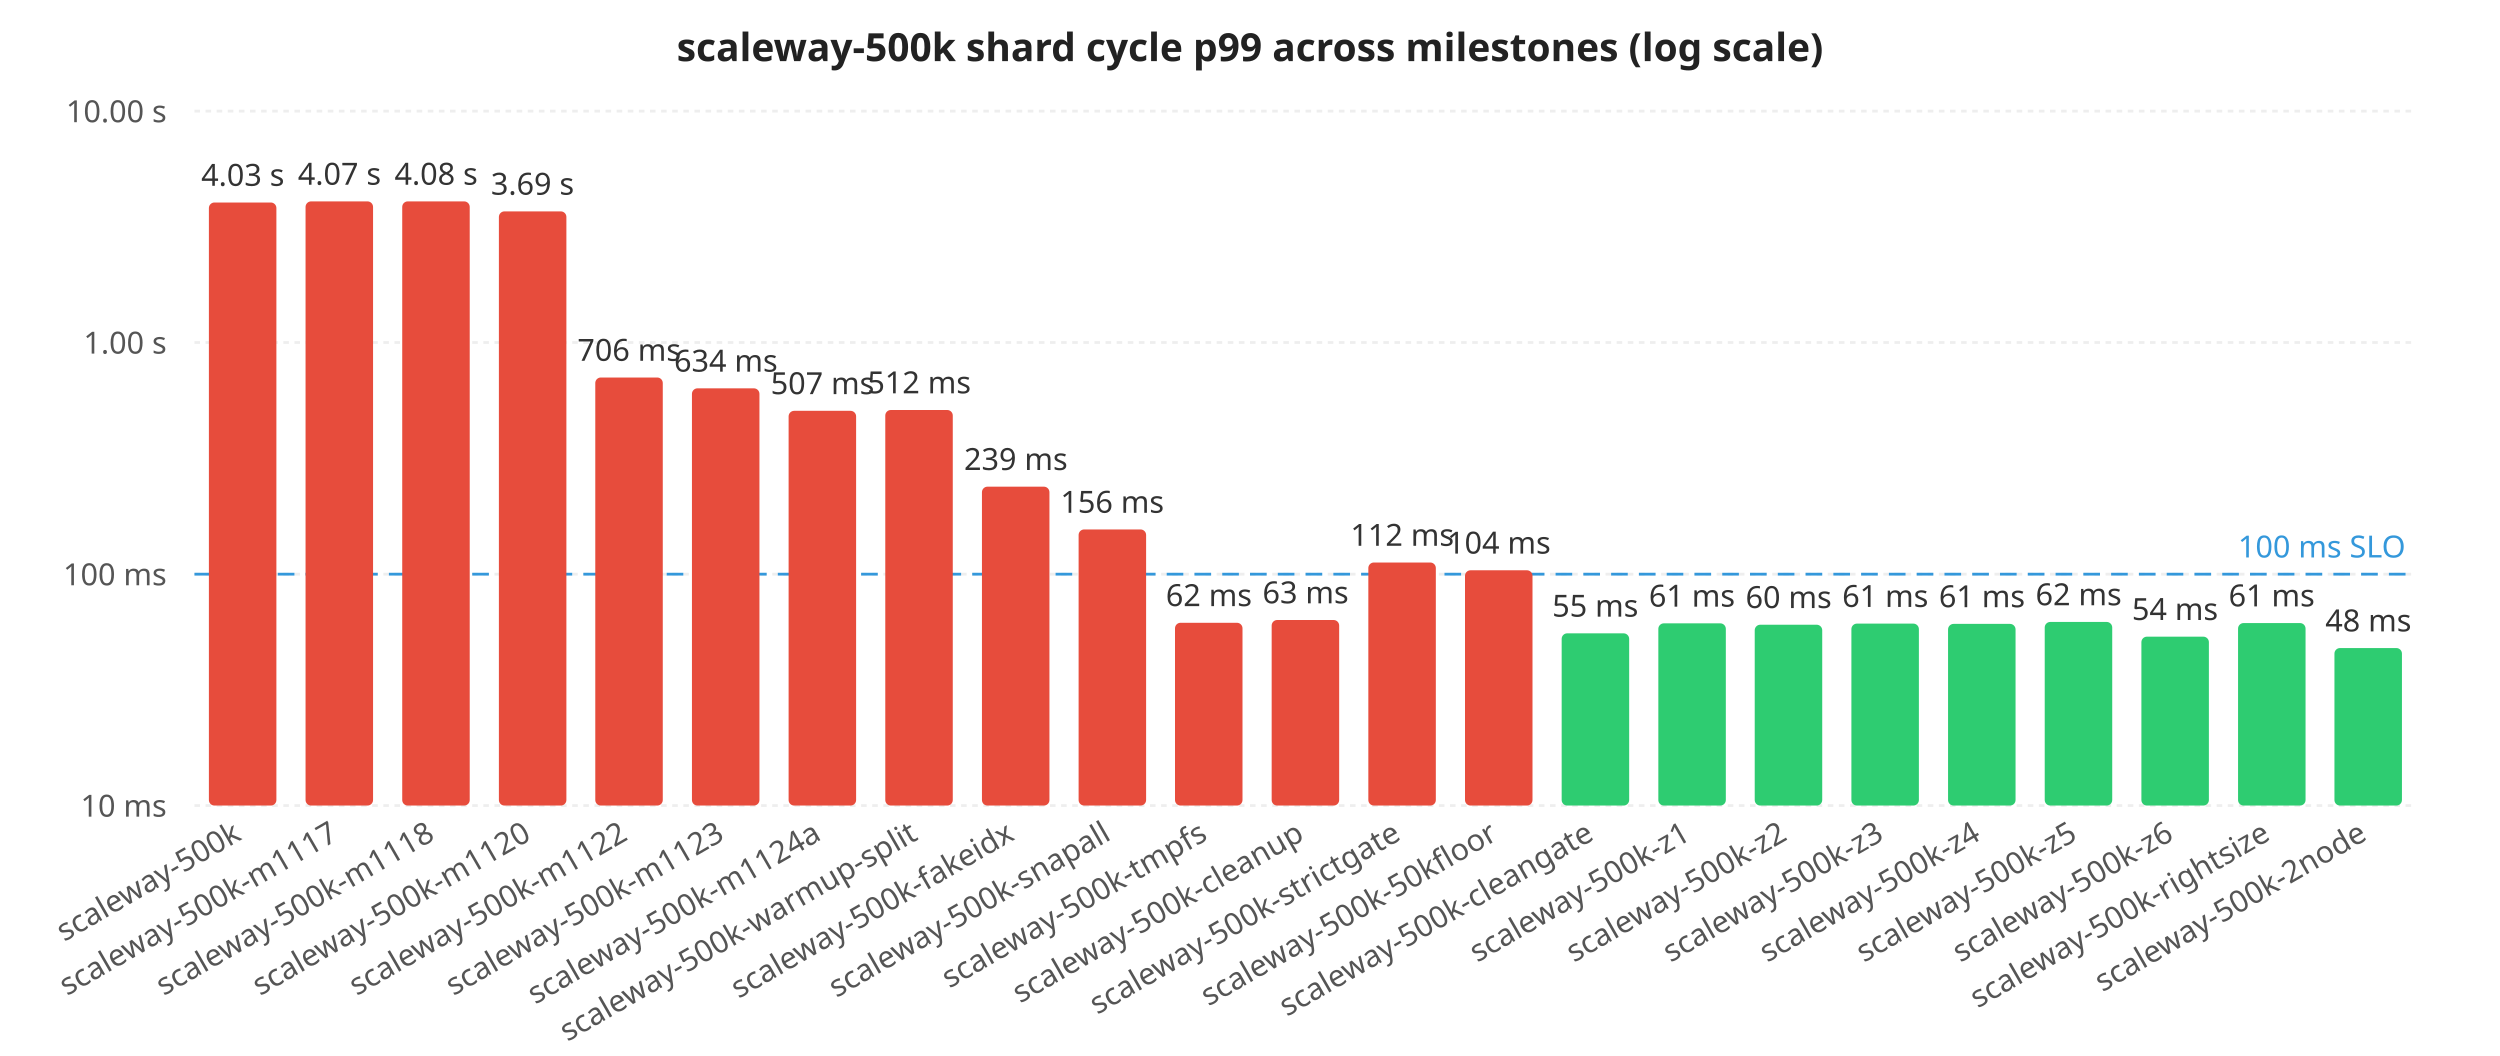
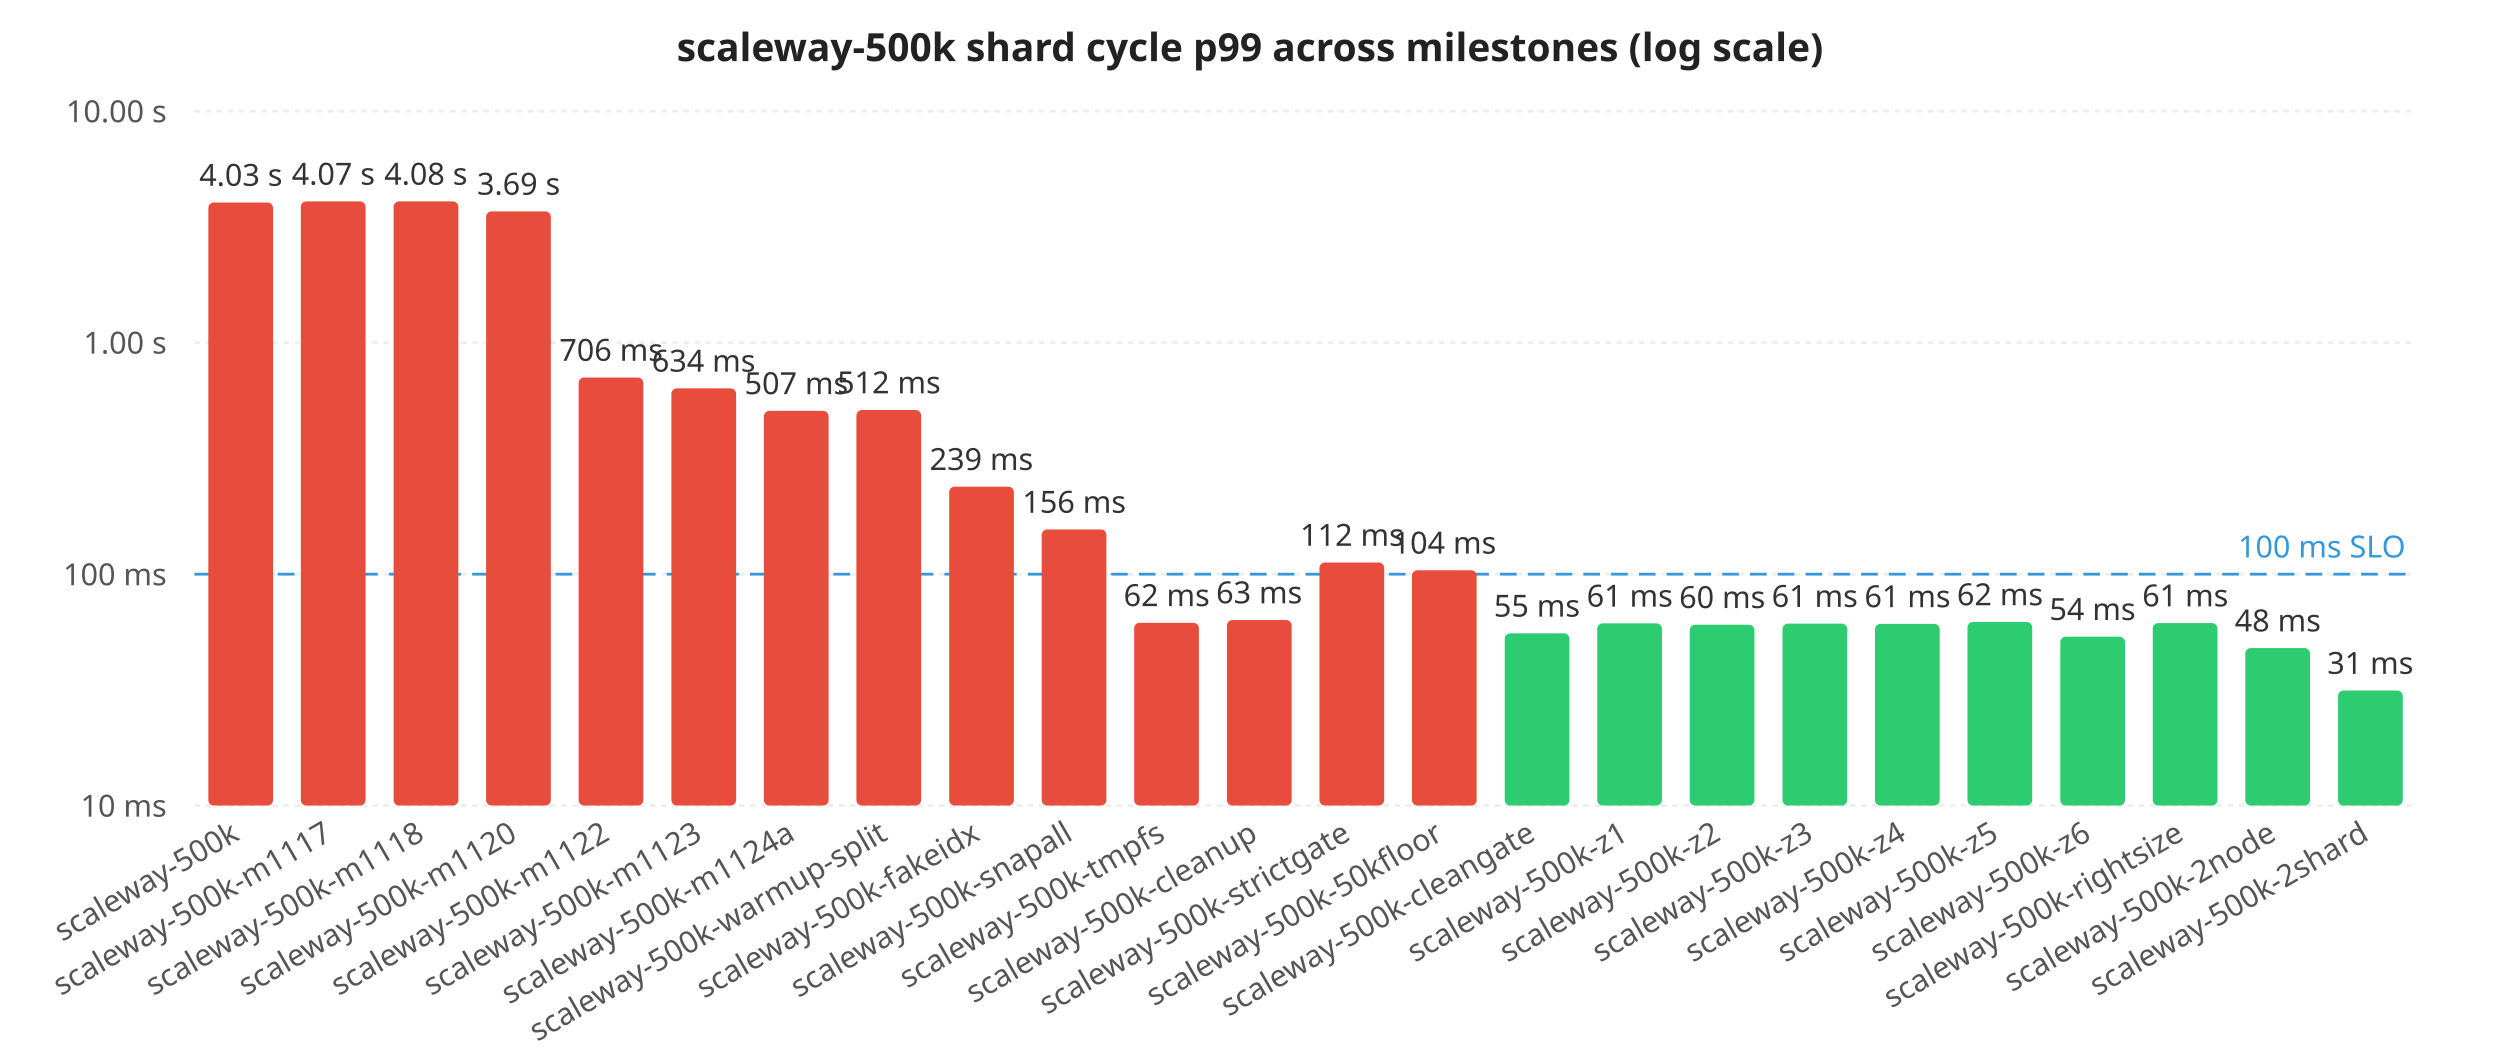
<svg xmlns="http://www.w3.org/2000/svg" viewBox="0 0 900 380" role="img" aria-label="scaleway-500k cycle p99 across milestones">
  <text x="450" y="22" text-anchor="middle" font-family="ui-sans-serif, system-ui" font-size="14" font-weight="600" fill="#222">scaleway-500k shard cycle p99 across milestones (log scale)</text>
  <g transform="translate(70,40)">
    <line x1="0" y1="250.0" x2="800" y2="250.0" stroke="#eee" stroke-dasharray="2 2" />
    <text x="-10" y="254.0" text-anchor="end" font-family="ui-sans-serif, system-ui" font-size="11" fill="#555">10 ms</text>
    <line x1="0" y1="166.7" x2="800" y2="166.7" stroke="#eee" stroke-dasharray="2 2" />
    <text x="-10" y="170.7" text-anchor="end" font-family="ui-sans-serif, system-ui" font-size="11" fill="#555">100 ms</text>
    <line x1="0" y1="83.3" x2="800" y2="83.3" stroke="#eee" stroke-dasharray="2 2" />
    <text x="-10" y="87.3" text-anchor="end" font-family="ui-sans-serif, system-ui" font-size="11" fill="#555">1.00 s</text>
    <line x1="0" y1="0.0" x2="800" y2="0.0" stroke="#eee" stroke-dasharray="2 2" />
    <text x="-10" y="4.0" text-anchor="end" font-family="ui-sans-serif, system-ui" font-size="11" fill="#555">10.00 s</text>
    <line x1="0" y1="166.7" x2="800" y2="166.7" stroke="#3498db" stroke-dasharray="6 4" />
    <text x="796" y="160.7" text-anchor="end" font-family="ui-sans-serif, system-ui" font-size="11" fill="#3498db">100 ms SLO</text>
-     <rect x="5.2" y="32.9" width="24.3" height="217.1" fill="#e74c3c" rx="2" />
-     <text x="17.4" y="26.9" text-anchor="middle" font-family="ui-sans-serif, system-ui" font-size="11" fill="#333">4.03 s</text>
-     <rect x="40.0" y="32.5" width="24.3" height="217.5" fill="#e74c3c" rx="2" />
-     <text x="52.2" y="26.5" text-anchor="middle" font-family="ui-sans-serif, system-ui" font-size="11" fill="#333">4.07 s</text>
-     <rect x="74.8" y="32.5" width="24.3" height="217.5" fill="#e74c3c" rx="2" />
-     <text x="87.0" y="26.5" text-anchor="middle" font-family="ui-sans-serif, system-ui" font-size="11" fill="#333">4.08 s</text>
-     <rect x="109.6" y="36.1" width="24.3" height="213.9" fill="#e74c3c" rx="2" />
-     <text x="121.7" y="30.1" text-anchor="middle" font-family="ui-sans-serif, system-ui" font-size="11" fill="#333">3.69 s</text>
-     <rect x="144.3" y="95.9" width="24.3" height="154.1" fill="#e74c3c" rx="2" />
-     <text x="156.5" y="89.9" text-anchor="middle" font-family="ui-sans-serif, system-ui" font-size="11" fill="#333">706 ms</text>
-     <rect x="179.1" y="99.8" width="24.3" height="150.2" fill="#e74c3c" rx="2" />
-     <text x="191.3" y="93.8" text-anchor="middle" font-family="ui-sans-serif, system-ui" font-size="11" fill="#333">634 ms</text>
-     <rect x="213.9" y="107.9" width="24.3" height="142.1" fill="#e74c3c" rx="2" />
-     <text x="226.1" y="101.9" text-anchor="middle" font-family="ui-sans-serif, system-ui" font-size="11" fill="#333">507 ms</text>
-     <rect x="248.7" y="107.6" width="24.3" height="142.4" fill="#e74c3c" rx="2" />
-     <text x="260.9" y="101.6" text-anchor="middle" font-family="ui-sans-serif, system-ui" font-size="11" fill="#333">512 ms</text>
-     <rect x="283.5" y="135.2" width="24.3" height="114.8" fill="#e74c3c" rx="2" />
-     <text x="295.7" y="129.2" text-anchor="middle" font-family="ui-sans-serif, system-ui" font-size="11" fill="#333">239 ms</text>
-     <rect x="318.3" y="150.6" width="24.3" height="99.4" fill="#e74c3c" rx="2" />
-     <text x="330.4" y="144.6" text-anchor="middle" font-family="ui-sans-serif, system-ui" font-size="11" fill="#333">156 ms</text>
-     <rect x="353.0" y="184.2" width="24.3" height="65.8" fill="#e74c3c" rx="2" />
-     <text x="365.2" y="178.2" text-anchor="middle" font-family="ui-sans-serif, system-ui" font-size="11" fill="#333">62 ms</text>
-     <rect x="387.8" y="183.2" width="24.3" height="66.8" fill="#e74c3c" rx="2" />
-     <text x="400.0" y="177.2" text-anchor="middle" font-family="ui-sans-serif, system-ui" font-size="11" fill="#333">63 ms</text>
-     <rect x="422.6" y="162.5" width="24.3" height="87.5" fill="#e74c3c" rx="2" />
-     <text x="434.8" y="156.5" text-anchor="middle" font-family="ui-sans-serif, system-ui" font-size="11" fill="#333">112 ms</text>
-     <rect x="457.4" y="165.3" width="24.3" height="84.7" fill="#e74c3c" rx="2" />
-     <text x="469.6" y="159.3" text-anchor="middle" font-family="ui-sans-serif, system-ui" font-size="11" fill="#333">104 ms</text>
-     <rect x="492.2" y="188.0" width="24.3" height="62.0" fill="#2ecc71" rx="2" />
-     <text x="504.3" y="182.0" text-anchor="middle" font-family="ui-sans-serif, system-ui" font-size="11" fill="#333">55 ms</text>
-     <rect x="527.0" y="184.4" width="24.3" height="65.6" fill="#2ecc71" rx="2" />
-     <text x="539.1" y="178.4" text-anchor="middle" font-family="ui-sans-serif, system-ui" font-size="11" fill="#333">61 ms</text>
-     <rect x="561.7" y="184.9" width="24.3" height="65.1" fill="#2ecc71" rx="2" />
-     <text x="573.9" y="178.9" text-anchor="middle" font-family="ui-sans-serif, system-ui" font-size="11" fill="#333">60 ms</text>
-     <rect x="596.5" y="184.5" width="24.3" height="65.5" fill="#2ecc71" rx="2" />
-     <text x="608.7" y="178.5" text-anchor="middle" font-family="ui-sans-serif, system-ui" font-size="11" fill="#333">61 ms</text>
-     <rect x="631.3" y="184.6" width="24.3" height="65.4" fill="#2ecc71" rx="2" />
-     <text x="643.5" y="178.6" text-anchor="middle" font-family="ui-sans-serif, system-ui" font-size="11" fill="#333">61 ms</text>
-     <rect x="666.1" y="183.9" width="24.3" height="66.1" fill="#2ecc71" rx="2" />
-     <text x="678.3" y="177.9" text-anchor="middle" font-family="ui-sans-serif, system-ui" font-size="11" fill="#333">62 ms</text>
-     <rect x="700.9" y="189.2" width="24.3" height="60.8" fill="#2ecc71" rx="2" />
-     <text x="713.0" y="183.2" text-anchor="middle" font-family="ui-sans-serif, system-ui" font-size="11" fill="#333">54 ms</text>
-     <rect x="735.7" y="184.3" width="24.3" height="65.7" fill="#2ecc71" rx="2" />
-     <text x="747.8" y="178.3" text-anchor="middle" font-family="ui-sans-serif, system-ui" font-size="11" fill="#333">61 ms</text>
-     <rect x="770.4" y="193.3" width="24.3" height="56.7" fill="#2ecc71" rx="2" />
-     <text x="782.6" y="187.3" text-anchor="middle" font-family="ui-sans-serif, system-ui" font-size="11" fill="#333">48 ms</text>
-     <text x="17.4" y="262.0" text-anchor="end" font-family="ui-sans-serif, system-ui" font-size="11" fill="#555" transform="rotate(-30 17.4 262.0)">scaleway-500k</text>
-     <text x="52.2" y="262.0" text-anchor="end" font-family="ui-sans-serif, system-ui" font-size="11" fill="#555" transform="rotate(-30 52.2 262.0)">scaleway-500k-m1117</text>
-     <text x="87.0" y="262.0" text-anchor="end" font-family="ui-sans-serif, system-ui" font-size="11" fill="#555" transform="rotate(-30 87.0 262.0)">scaleway-500k-m1118</text>
-     <text x="121.7" y="262.0" text-anchor="end" font-family="ui-sans-serif, system-ui" font-size="11" fill="#555" transform="rotate(-30 121.7 262.0)">scaleway-500k-m1120</text>
-     <text x="156.5" y="262.0" text-anchor="end" font-family="ui-sans-serif, system-ui" font-size="11" fill="#555" transform="rotate(-30 156.5 262.0)">scaleway-500k-m1122</text>
-     <text x="191.3" y="262.0" text-anchor="end" font-family="ui-sans-serif, system-ui" font-size="11" fill="#555" transform="rotate(-30 191.3 262.0)">scaleway-500k-m1123</text>
-     <text x="226.1" y="262.0" text-anchor="end" font-family="ui-sans-serif, system-ui" font-size="11" fill="#555" transform="rotate(-30 226.1 262.0)">scaleway-500k-m1124a</text>
-     <text x="260.9" y="262.0" text-anchor="end" font-family="ui-sans-serif, system-ui" font-size="11" fill="#555" transform="rotate(-30 260.9 262.0)">scaleway-500k-warmup-split</text>
-     <text x="295.7" y="262.0" text-anchor="end" font-family="ui-sans-serif, system-ui" font-size="11" fill="#555" transform="rotate(-30 295.7 262.0)">scaleway-500k-fakeidx</text>
-     <text x="330.4" y="262.0" text-anchor="end" font-family="ui-sans-serif, system-ui" font-size="11" fill="#555" transform="rotate(-30 330.4 262.0)">scaleway-500k-snapall</text>
-     <text x="365.2" y="262.0" text-anchor="end" font-family="ui-sans-serif, system-ui" font-size="11" fill="#555" transform="rotate(-30 365.2 262.0)">scaleway-500k-tmpfs</text>
-     <text x="400.0" y="262.0" text-anchor="end" font-family="ui-sans-serif, system-ui" font-size="11" fill="#555" transform="rotate(-30 400.0 262.0)">scaleway-500k-cleanup</text>
-     <text x="434.8" y="262.0" text-anchor="end" font-family="ui-sans-serif, system-ui" font-size="11" fill="#555" transform="rotate(-30 434.8 262.0)">scaleway-500k-strictgate</text>
-     <text x="469.6" y="262.0" text-anchor="end" font-family="ui-sans-serif, system-ui" font-size="11" fill="#555" transform="rotate(-30 469.6 262.0)">scaleway-500k-50kfloor</text>
-     <text x="504.3" y="262.0" text-anchor="end" font-family="ui-sans-serif, system-ui" font-size="11" fill="#555" transform="rotate(-30 504.3 262.0)">scaleway-500k-cleangate</text>
-     <text x="539.1" y="262.0" text-anchor="end" font-family="ui-sans-serif, system-ui" font-size="11" fill="#555" transform="rotate(-30 539.1 262.0)">scaleway-500k-z1</text>
-     <text x="573.9" y="262.0" text-anchor="end" font-family="ui-sans-serif, system-ui" font-size="11" fill="#555" transform="rotate(-30 573.9 262.0)">scaleway-500k-z2</text>
-     <text x="608.7" y="262.0" text-anchor="end" font-family="ui-sans-serif, system-ui" font-size="11" fill="#555" transform="rotate(-30 608.7 262.0)">scaleway-500k-z3</text>
-     <text x="643.5" y="262.0" text-anchor="end" font-family="ui-sans-serif, system-ui" font-size="11" fill="#555" transform="rotate(-30 643.5 262.0)">scaleway-500k-z4</text>
-     <text x="678.3" y="262.0" text-anchor="end" font-family="ui-sans-serif, system-ui" font-size="11" fill="#555" transform="rotate(-30 678.3 262.0)">scaleway-500k-z5</text>
-     <text x="713.0" y="262.0" text-anchor="end" font-family="ui-sans-serif, system-ui" font-size="11" fill="#555" transform="rotate(-30 713.0 262.0)">scaleway-500k-z6</text>
-     <text x="747.8" y="262.0" text-anchor="end" font-family="ui-sans-serif, system-ui" font-size="11" fill="#555" transform="rotate(-30 747.8 262.0)">scaleway-500k-rightsize</text>
-     <text x="782.6" y="262.0" text-anchor="end" font-family="ui-sans-serif, system-ui" font-size="11" fill="#555" transform="rotate(-30 782.6 262.0)">scaleway-500k-2node</text>
+     <rect x="5.0" y="32.9" width="23.3" height="217.1" fill="#e74c3c" rx="2" />
+     <text x="16.7" y="26.9" text-anchor="middle" font-family="ui-sans-serif, system-ui" font-size="11" fill="#333">4.03 s</text>
+     <rect x="38.3" y="32.5" width="23.3" height="217.5" fill="#e74c3c" rx="2" />
+     <text x="50.0" y="26.5" text-anchor="middle" font-family="ui-sans-serif, system-ui" font-size="11" fill="#333">4.07 s</text>
+     <rect x="71.7" y="32.5" width="23.3" height="217.5" fill="#e74c3c" rx="2" />
+     <text x="83.3" y="26.5" text-anchor="middle" font-family="ui-sans-serif, system-ui" font-size="11" fill="#333">4.08 s</text>
+     <rect x="105.0" y="36.1" width="23.3" height="213.9" fill="#e74c3c" rx="2" />
+     <text x="116.7" y="30.1" text-anchor="middle" font-family="ui-sans-serif, system-ui" font-size="11" fill="#333">3.69 s</text>
+     <rect x="138.3" y="95.9" width="23.3" height="154.1" fill="#e74c3c" rx="2" />
+     <text x="150.0" y="89.9" text-anchor="middle" font-family="ui-sans-serif, system-ui" font-size="11" fill="#333">706 ms</text>
+     <rect x="171.7" y="99.8" width="23.3" height="150.2" fill="#e74c3c" rx="2" />
+     <text x="183.3" y="93.8" text-anchor="middle" font-family="ui-sans-serif, system-ui" font-size="11" fill="#333">634 ms</text>
+     <rect x="205.0" y="107.9" width="23.3" height="142.1" fill="#e74c3c" rx="2" />
+     <text x="216.7" y="101.9" text-anchor="middle" font-family="ui-sans-serif, system-ui" font-size="11" fill="#333">507 ms</text>
+     <rect x="238.3" y="107.6" width="23.3" height="142.4" fill="#e74c3c" rx="2" />
+     <text x="250.0" y="101.6" text-anchor="middle" font-family="ui-sans-serif, system-ui" font-size="11" fill="#333">512 ms</text>
+     <rect x="271.7" y="135.2" width="23.3" height="114.8" fill="#e74c3c" rx="2" />
+     <text x="283.3" y="129.2" text-anchor="middle" font-family="ui-sans-serif, system-ui" font-size="11" fill="#333">239 ms</text>
+     <rect x="305.0" y="150.6" width="23.3" height="99.4" fill="#e74c3c" rx="2" />
+     <text x="316.7" y="144.6" text-anchor="middle" font-family="ui-sans-serif, system-ui" font-size="11" fill="#333">156 ms</text>
+     <rect x="338.3" y="184.2" width="23.3" height="65.8" fill="#e74c3c" rx="2" />
+     <text x="350.0" y="178.2" text-anchor="middle" font-family="ui-sans-serif, system-ui" font-size="11" fill="#333">62 ms</text>
+     <rect x="371.7" y="183.2" width="23.3" height="66.8" fill="#e74c3c" rx="2" />
+     <text x="383.3" y="177.2" text-anchor="middle" font-family="ui-sans-serif, system-ui" font-size="11" fill="#333">63 ms</text>
+     <rect x="405.0" y="162.5" width="23.3" height="87.5" fill="#e74c3c" rx="2" />
+     <text x="416.7" y="156.5" text-anchor="middle" font-family="ui-sans-serif, system-ui" font-size="11" fill="#333">112 ms</text>
+     <rect x="438.3" y="165.3" width="23.3" height="84.7" fill="#e74c3c" rx="2" />
+     <text x="450.0" y="159.3" text-anchor="middle" font-family="ui-sans-serif, system-ui" font-size="11" fill="#333">104 ms</text>
+     <rect x="471.7" y="188.0" width="23.3" height="62.0" fill="#2ecc71" rx="2" />
+     <text x="483.3" y="182.0" text-anchor="middle" font-family="ui-sans-serif, system-ui" font-size="11" fill="#333">55 ms</text>
+     <rect x="505.0" y="184.4" width="23.3" height="65.6" fill="#2ecc71" rx="2" />
+     <text x="516.7" y="178.4" text-anchor="middle" font-family="ui-sans-serif, system-ui" font-size="11" fill="#333">61 ms</text>
+     <rect x="538.3" y="184.9" width="23.3" height="65.1" fill="#2ecc71" rx="2" />
+     <text x="550.0" y="178.9" text-anchor="middle" font-family="ui-sans-serif, system-ui" font-size="11" fill="#333">60 ms</text>
+     <rect x="571.7" y="184.5" width="23.3" height="65.5" fill="#2ecc71" rx="2" />
+     <text x="583.3" y="178.5" text-anchor="middle" font-family="ui-sans-serif, system-ui" font-size="11" fill="#333">61 ms</text>
+     <rect x="605.0" y="184.6" width="23.3" height="65.4" fill="#2ecc71" rx="2" />
+     <text x="616.7" y="178.6" text-anchor="middle" font-family="ui-sans-serif, system-ui" font-size="11" fill="#333">61 ms</text>
+     <rect x="638.3" y="183.9" width="23.3" height="66.1" fill="#2ecc71" rx="2" />
+     <text x="650.0" y="177.9" text-anchor="middle" font-family="ui-sans-serif, system-ui" font-size="11" fill="#333">62 ms</text>
+     <rect x="671.7" y="189.2" width="23.3" height="60.8" fill="#2ecc71" rx="2" />
+     <text x="683.3" y="183.2" text-anchor="middle" font-family="ui-sans-serif, system-ui" font-size="11" fill="#333">54 ms</text>
+     <rect x="705.0" y="184.3" width="23.3" height="65.7" fill="#2ecc71" rx="2" />
+     <text x="716.7" y="178.3" text-anchor="middle" font-family="ui-sans-serif, system-ui" font-size="11" fill="#333">61 ms</text>
+     <rect x="738.3" y="193.3" width="23.3" height="56.7" fill="#2ecc71" rx="2" />
+     <text x="750.0" y="187.3" text-anchor="middle" font-family="ui-sans-serif, system-ui" font-size="11" fill="#333">48 ms</text>
+     <rect x="771.7" y="208.6" width="23.3" height="41.4" fill="#2ecc71" rx="2" />
+     <text x="783.3" y="202.6" text-anchor="middle" font-family="ui-sans-serif, system-ui" font-size="11" fill="#333">31 ms</text>
+     <text x="16.7" y="262.0" text-anchor="end" font-family="ui-sans-serif, system-ui" font-size="11" fill="#555" transform="rotate(-30 16.7 262.0)">scaleway-500k</text>
+     <text x="50.0" y="262.0" text-anchor="end" font-family="ui-sans-serif, system-ui" font-size="11" fill="#555" transform="rotate(-30 50.0 262.0)">scaleway-500k-m1117</text>
+     <text x="83.3" y="262.0" text-anchor="end" font-family="ui-sans-serif, system-ui" font-size="11" fill="#555" transform="rotate(-30 83.3 262.0)">scaleway-500k-m1118</text>
+     <text x="116.7" y="262.0" text-anchor="end" font-family="ui-sans-serif, system-ui" font-size="11" fill="#555" transform="rotate(-30 116.7 262.0)">scaleway-500k-m1120</text>
+     <text x="150.0" y="262.0" text-anchor="end" font-family="ui-sans-serif, system-ui" font-size="11" fill="#555" transform="rotate(-30 150.0 262.0)">scaleway-500k-m1122</text>
+     <text x="183.3" y="262.0" text-anchor="end" font-family="ui-sans-serif, system-ui" font-size="11" fill="#555" transform="rotate(-30 183.3 262.0)">scaleway-500k-m1123</text>
+     <text x="216.7" y="262.0" text-anchor="end" font-family="ui-sans-serif, system-ui" font-size="11" fill="#555" transform="rotate(-30 216.7 262.0)">scaleway-500k-m1124a</text>
+     <text x="250.0" y="262.0" text-anchor="end" font-family="ui-sans-serif, system-ui" font-size="11" fill="#555" transform="rotate(-30 250.0 262.0)">scaleway-500k-warmup-split</text>
+     <text x="283.3" y="262.0" text-anchor="end" font-family="ui-sans-serif, system-ui" font-size="11" fill="#555" transform="rotate(-30 283.3 262.0)">scaleway-500k-fakeidx</text>
+     <text x="316.7" y="262.0" text-anchor="end" font-family="ui-sans-serif, system-ui" font-size="11" fill="#555" transform="rotate(-30 316.7 262.0)">scaleway-500k-snapall</text>
+     <text x="350.0" y="262.0" text-anchor="end" font-family="ui-sans-serif, system-ui" font-size="11" fill="#555" transform="rotate(-30 350.0 262.0)">scaleway-500k-tmpfs</text>
+     <text x="383.3" y="262.0" text-anchor="end" font-family="ui-sans-serif, system-ui" font-size="11" fill="#555" transform="rotate(-30 383.3 262.0)">scaleway-500k-cleanup</text>
+     <text x="416.7" y="262.0" text-anchor="end" font-family="ui-sans-serif, system-ui" font-size="11" fill="#555" transform="rotate(-30 416.7 262.0)">scaleway-500k-strictgate</text>
+     <text x="450.0" y="262.0" text-anchor="end" font-family="ui-sans-serif, system-ui" font-size="11" fill="#555" transform="rotate(-30 450.0 262.0)">scaleway-500k-50kfloor</text>
+     <text x="483.3" y="262.0" text-anchor="end" font-family="ui-sans-serif, system-ui" font-size="11" fill="#555" transform="rotate(-30 483.3 262.0)">scaleway-500k-cleangate</text>
+     <text x="516.7" y="262.0" text-anchor="end" font-family="ui-sans-serif, system-ui" font-size="11" fill="#555" transform="rotate(-30 516.7 262.0)">scaleway-500k-z1</text>
+     <text x="550.0" y="262.0" text-anchor="end" font-family="ui-sans-serif, system-ui" font-size="11" fill="#555" transform="rotate(-30 550.0 262.0)">scaleway-500k-z2</text>
+     <text x="583.3" y="262.0" text-anchor="end" font-family="ui-sans-serif, system-ui" font-size="11" fill="#555" transform="rotate(-30 583.3 262.0)">scaleway-500k-z3</text>
+     <text x="616.7" y="262.0" text-anchor="end" font-family="ui-sans-serif, system-ui" font-size="11" fill="#555" transform="rotate(-30 616.7 262.0)">scaleway-500k-z4</text>
+     <text x="650.0" y="262.0" text-anchor="end" font-family="ui-sans-serif, system-ui" font-size="11" fill="#555" transform="rotate(-30 650.0 262.0)">scaleway-500k-z5</text>
+     <text x="683.3" y="262.0" text-anchor="end" font-family="ui-sans-serif, system-ui" font-size="11" fill="#555" transform="rotate(-30 683.3 262.0)">scaleway-500k-z6</text>
+     <text x="716.7" y="262.0" text-anchor="end" font-family="ui-sans-serif, system-ui" font-size="11" fill="#555" transform="rotate(-30 716.7 262.0)">scaleway-500k-rightsize</text>
+     <text x="750.0" y="262.0" text-anchor="end" font-family="ui-sans-serif, system-ui" font-size="11" fill="#555" transform="rotate(-30 750.0 262.0)">scaleway-500k-2node</text>
+     <text x="783.3" y="262.0" text-anchor="end" font-family="ui-sans-serif, system-ui" font-size="11" fill="#555" transform="rotate(-30 783.3 262.0)">scaleway-500k-2shard</text>
  </g>
</svg>
